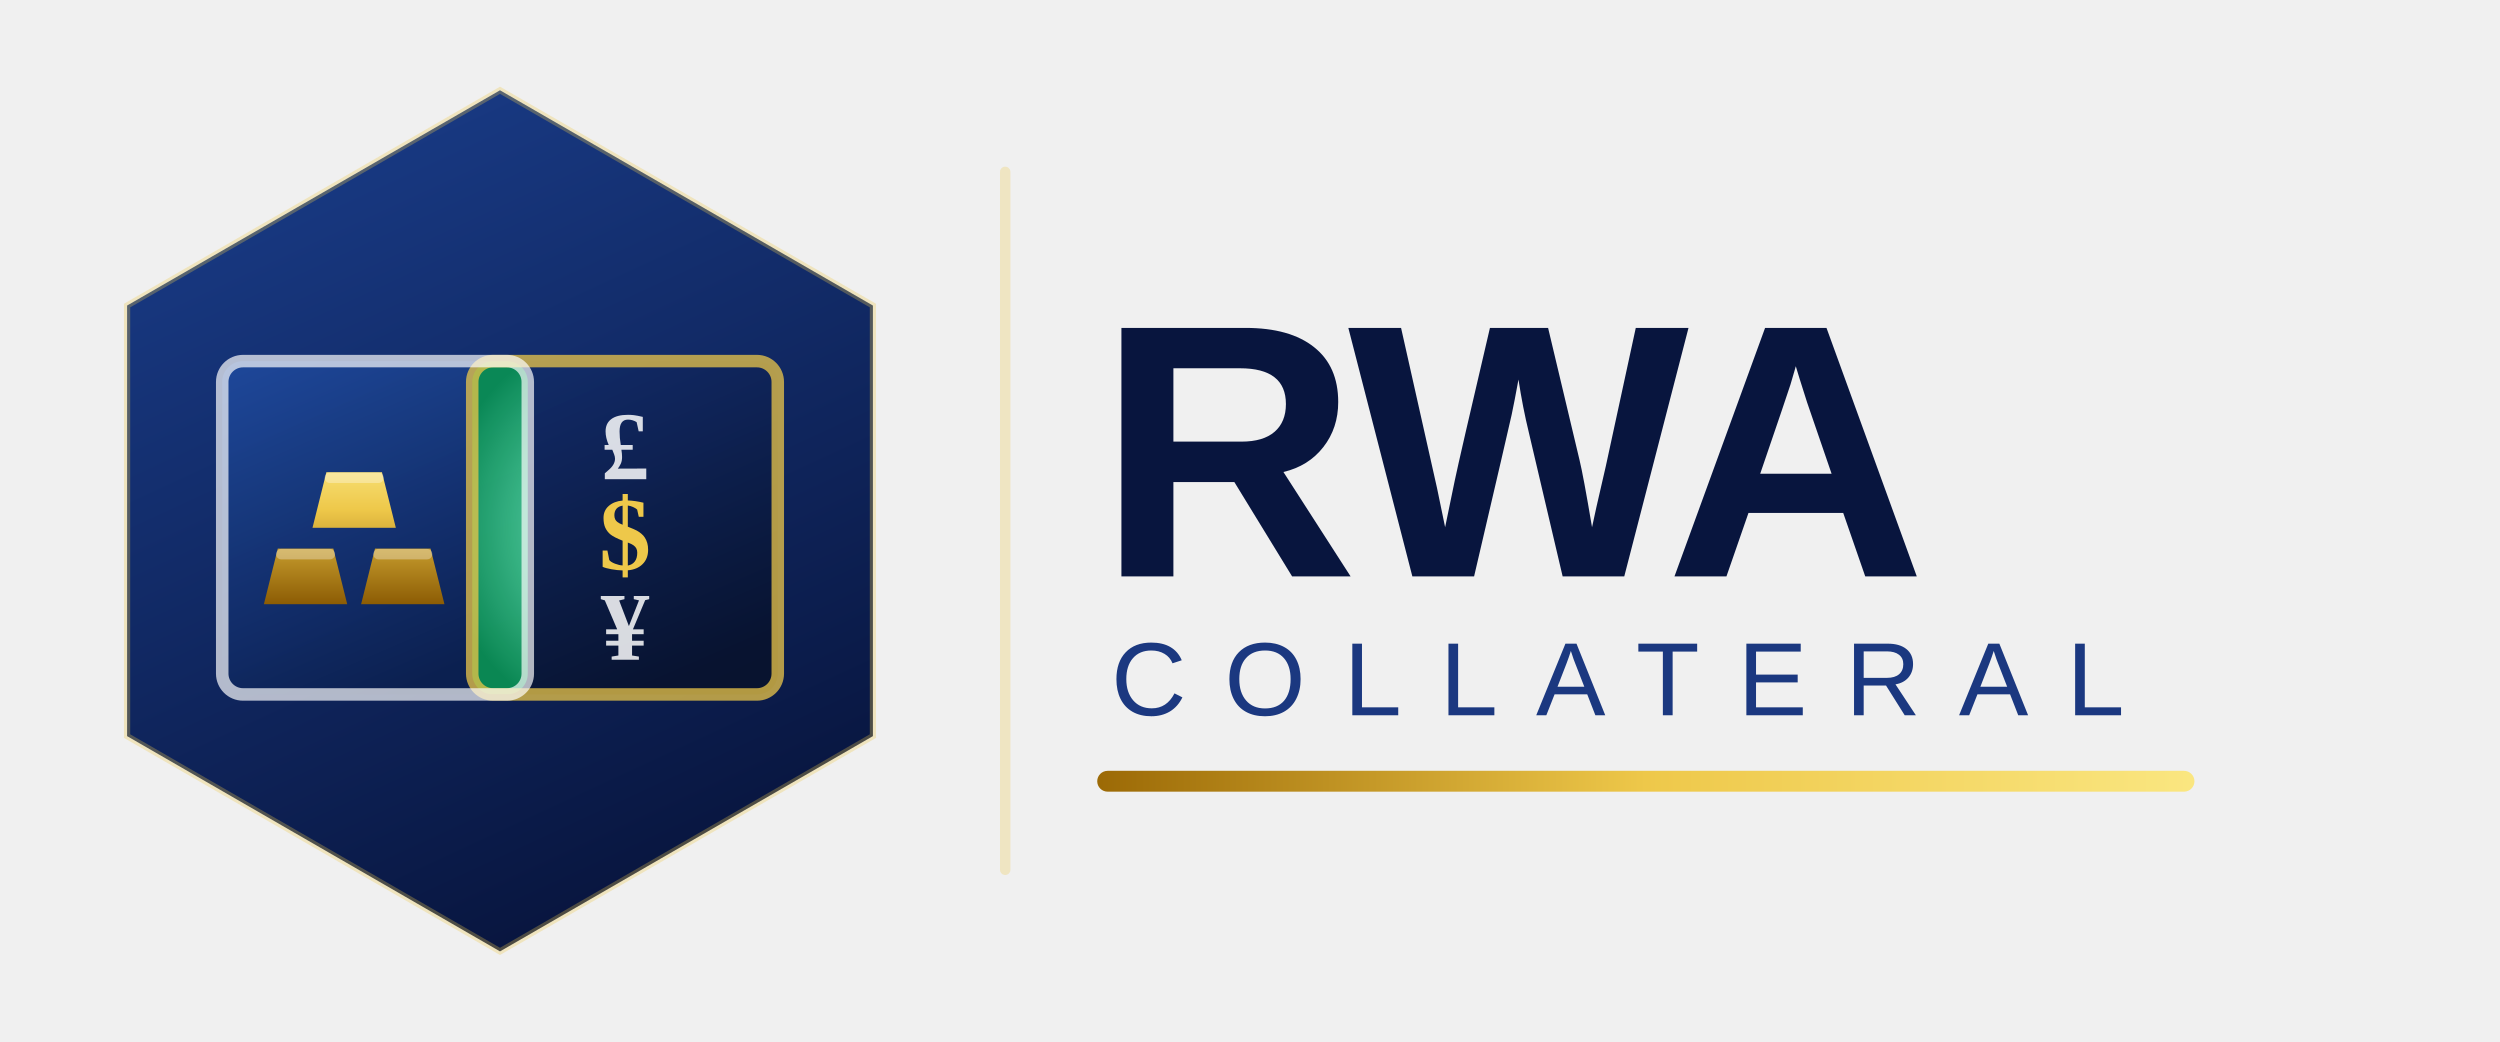
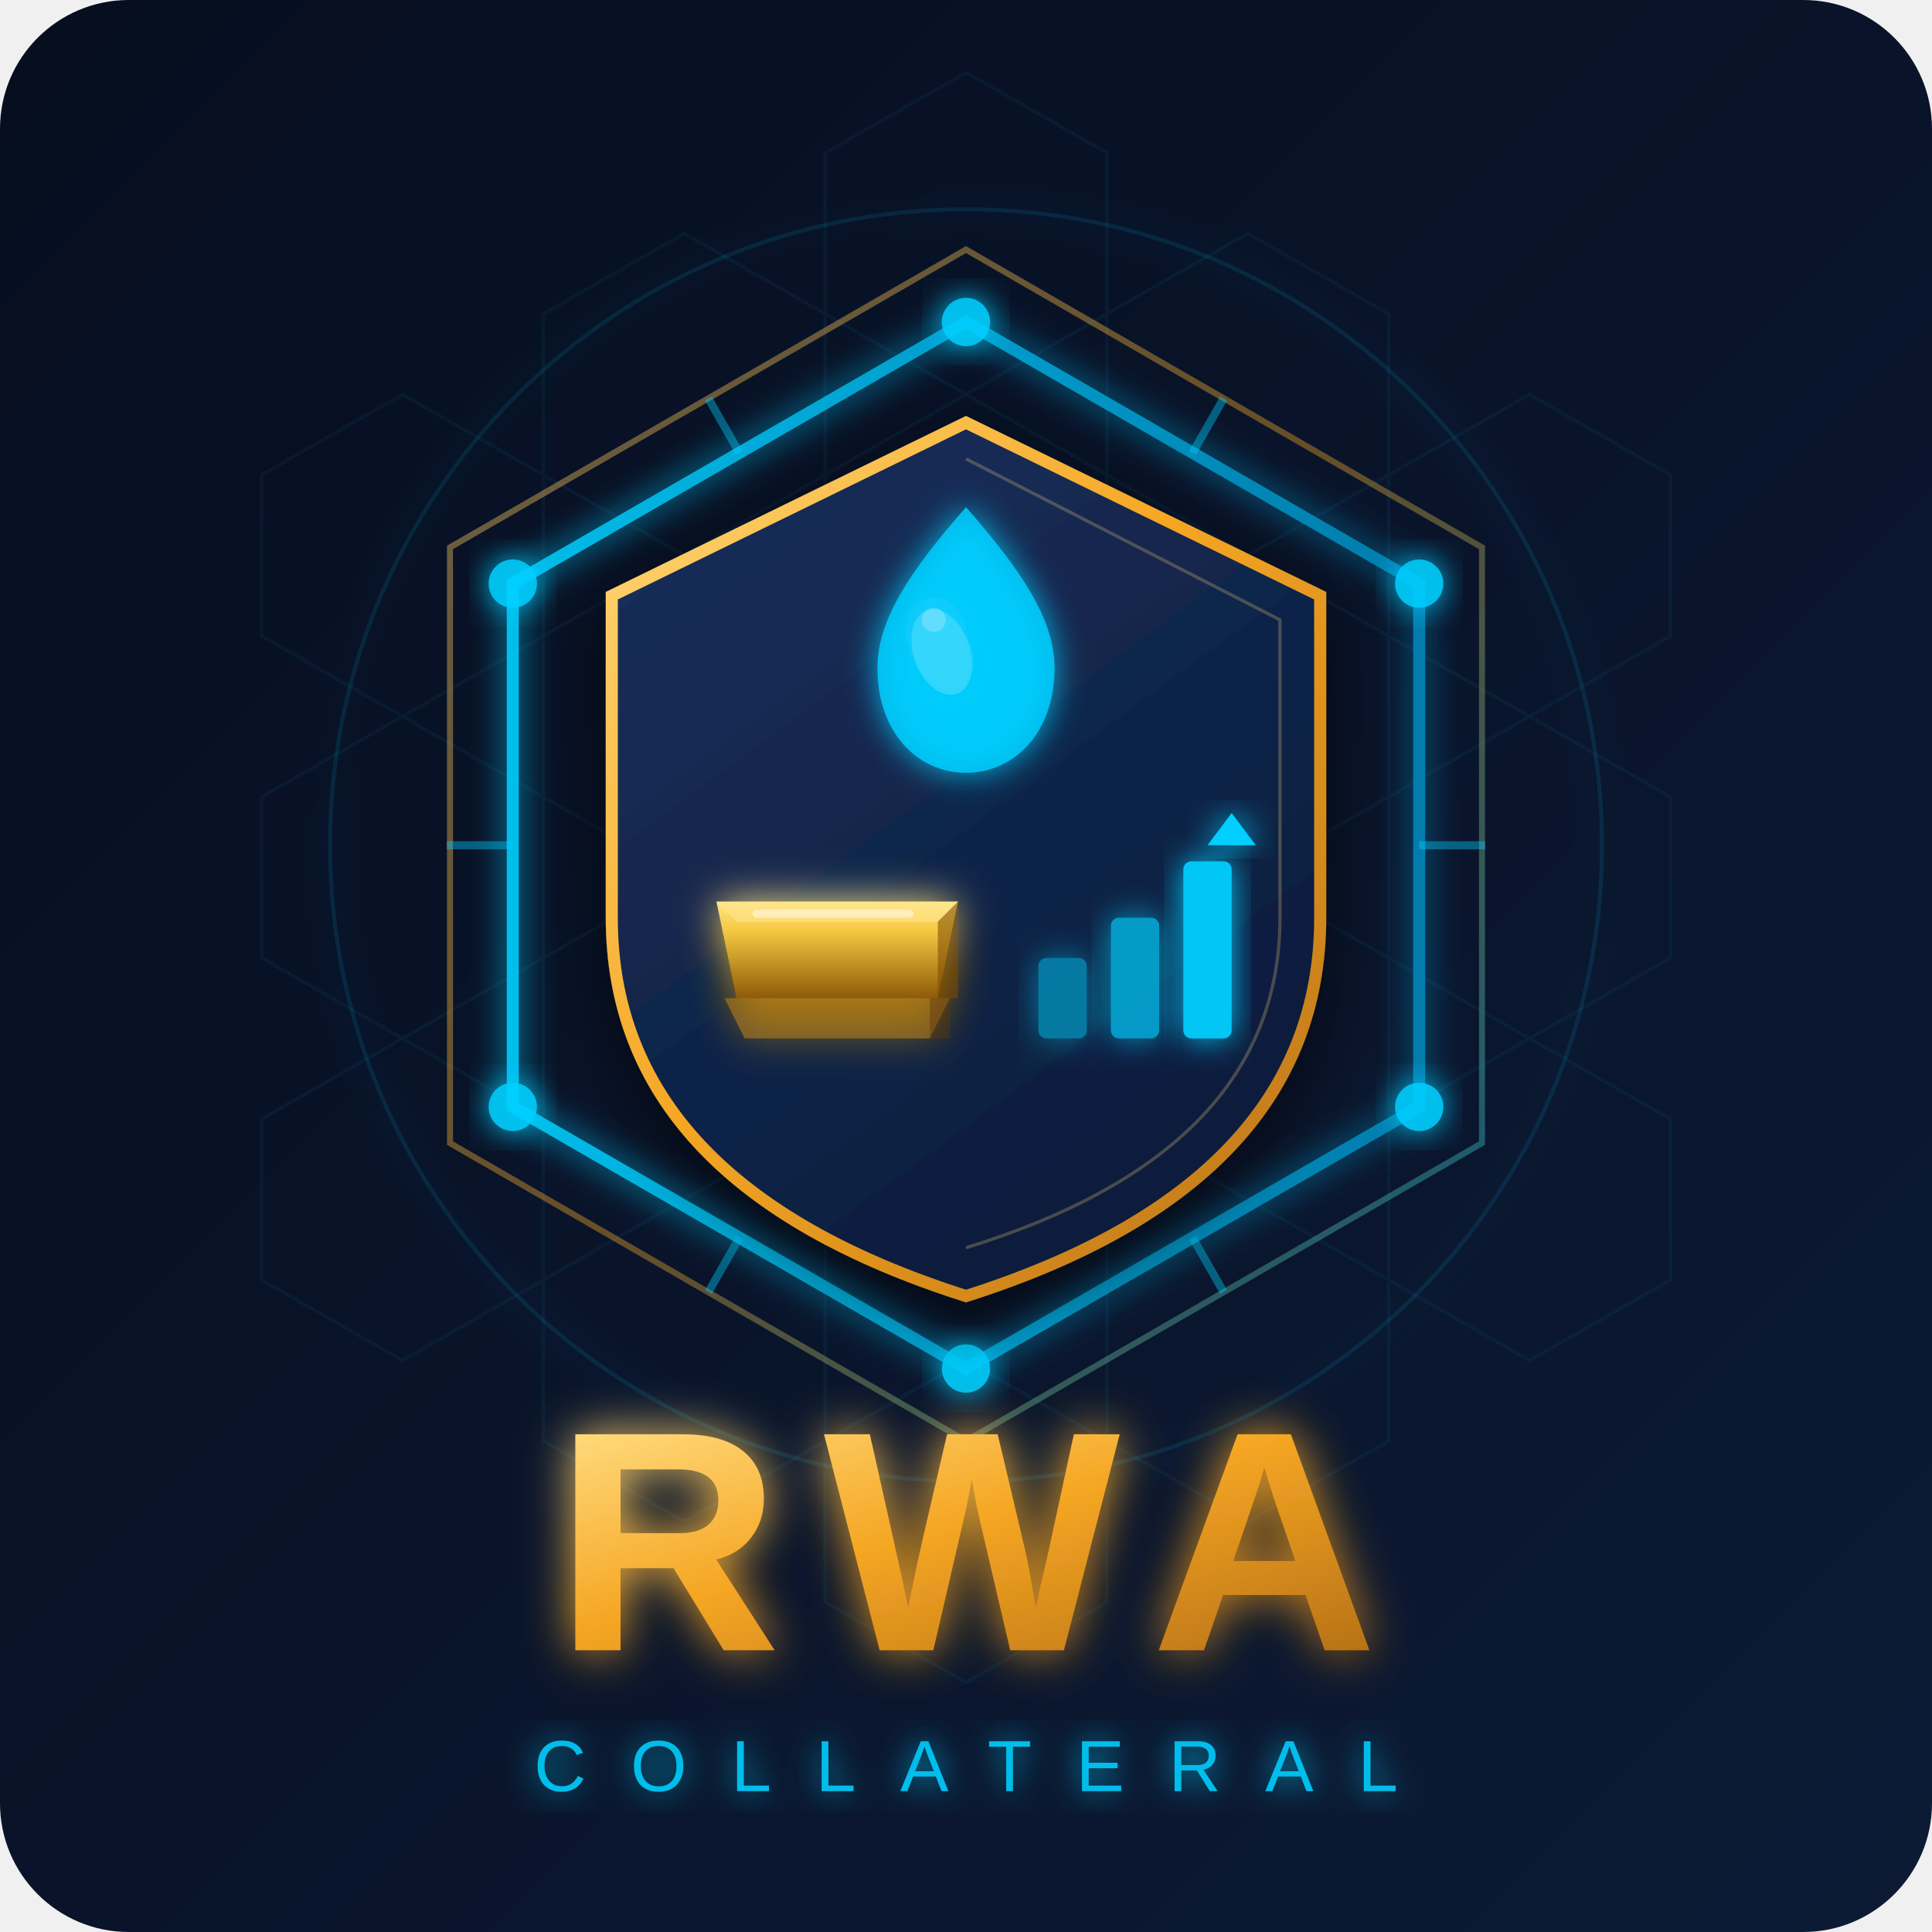
- <svg xmlns="http://www.w3.org/2000/svg" viewBox="0 0 360 150" width="360" height="150" role="img" aria-label="RWA Collateral Logo">
+ <svg xmlns="http://www.w3.org/2000/svg" viewBox="0 0 480 480" width="480" height="480">
  <defs>
-     <linearGradient id="hexBg" x1="15%" y1="0%" x2="55%" y2="100%">
-       <stop offset="0%" stop-color="#1A3D8A" />
-       <stop offset="100%" stop-color="#08153E" />
+     <linearGradient id="bgGrad" x1="0%" y1="0%" x2="100%" y2="100%">
+       <stop offset="0%" stop-color="#060E1F" />
+       <stop offset="100%" stop-color="#0C1A35" />
    </linearGradient>
-     <linearGradient id="lSq" x1="15%" y1="0%" x2="55%" y2="100%">
-       <stop offset="0%" stop-color="#1E4799" stop-opacity="0.94" />
-       <stop offset="100%" stop-color="#0B2050" stop-opacity="0.94" />
+     <linearGradient id="goldGrad" x1="0%" y1="0%" x2="100%" y2="100%">
+       <stop offset="0%" stop-color="#FFD97A" />
+       <stop offset="45%" stop-color="#F5A623" />
+       <stop offset="100%" stop-color="#B87217" />
    </linearGradient>
-     <linearGradient id="rSq" x1="15%" y1="0%" x2="55%" y2="100%">
-       <stop offset="0%" stop-color="#122C6A" stop-opacity="0.94" />
-       <stop offset="100%" stop-color="#07122E" stop-opacity="0.94" />
+     <linearGradient id="goldBarFace" x1="0%" y1="0%" x2="0%" y2="100%">
+       <stop offset="0%" stop-color="#FFE58A" />
+       <stop offset="30%" stop-color="#F5C842" />
+       <stop offset="100%" stop-color="#8C5A06" />
    </linearGradient>
-     <linearGradient id="gBar" x1="0" y1="66" x2="0" y2="87" gradientUnits="userSpaceOnUse">
-       <stop offset="0%" stop-color="#FAE680" />
-       <stop offset="35%" stop-color="#EEC84A" />
-       <stop offset="100%" stop-color="#8C5C04" />
+     <linearGradient id="tealGrad" x1="0%" y1="0%" x2="100%" y2="0%">
+       <stop offset="0%" stop-color="#00CFFF" />
+       <stop offset="100%" stop-color="#0088BB" />
    </linearGradient>
-     <radialGradient id="gZone" cx="50%" cy="50%" r="60%">
-       <stop offset="0%" stop-color="#80FFD0" />
-       <stop offset="100%" stop-color="#0A8F55" />
-     </radialGradient>
-     <linearGradient id="gH" x1="0%" y1="0%" x2="100%" y2="0%">
-       <stop offset="0%" stop-color="#9C6A06" />
-       <stop offset="50%" stop-color="#EEC84A" />
-       <stop offset="100%" stop-color="#FAE680" />
+     <linearGradient id="shieldFace" x1="20%" y1="0%" x2="80%" y2="100%">
+       <stop offset="0%" stop-color="#172E5A" />
+       <stop offset="100%" stop-color="#0A1A38" />
    </linearGradient>
-     <clipPath id="lSqClip">
-       <rect x="32" y="52" width="44" height="48" rx="3" />
-     </clipPath>
+     <linearGradient id="outerRingGrad" x1="0%" y1="0%" x2="100%" y2="100%">
+       <stop offset="0%" stop-color="#FFD97A" />
+       <stop offset="50%" stop-color="#F5A623" />
+       <stop offset="100%" stop-color="#00CFFF" />
+     </linearGradient>
+     <filter id="glowBlue" x="-40%" y="-40%" width="180%" height="180%">
+       <feGaussianBlur stdDeviation="4" result="blur" />
+       <feMerge>
+         <feMergeNode in="blur" />
+         <feMergeNode in="SourceGraphic" />
+       </feMerge>
+     </filter>
+     <filter id="glowGold" x="-40%" y="-40%" width="180%" height="180%">
+       <feGaussianBlur stdDeviation="5" result="blur" />
+       <feMerge>
+         <feMergeNode in="blur" />
+         <feMergeNode in="SourceGraphic" />
+       </feMerge>
+     </filter>
+     <filter id="textGlow" x="-10%" y="-30%" width="120%" height="160%">
+       <feGaussianBlur stdDeviation="6" result="blur" />
+       <feMerge>
+         <feMergeNode in="blur" />
+         <feMergeNode in="SourceGraphic" />
+       </feMerge>
+     </filter>
+     <filter id="shieldShadow" x="-15%" y="-15%" width="130%" height="130%">
+       <feDropShadow dx="0" dy="4" stdDeviation="8" flood-color="#000" flood-opacity="0.6" />
+     </filter>
  </defs>
-   <polygon points="72,13 125.7,44 125.7,106 72,137 18.3,106 18.3,44" fill="url(#hexBg)" />
-   <polygon points="72,13 125.7,44 125.7,106 72,137 18.3,106 18.3,44" fill="none" stroke="#EEC84A" stroke-width="0.9" opacity="0.30" />
-   <rect x="32" y="52" width="44" height="48" rx="3" fill="url(#lSq)" />
-   <rect x="68" y="52" width="44" height="48" rx="3" fill="url(#rSq)" />
-   <rect x="68" y="52" width="44" height="48" rx="3" fill="url(#gZone)" clip-path="url(#lSqClip)" opacity="0.93" />
-   <polygon points="45,76 57,76 55,68 47,68" fill="url(#gBar)" />
-   <line x1="47.5" y1="68.8" x2="54.5" y2="68.8" stroke="white" stroke-width="1.5" stroke-opacity="0.32" stroke-linecap="round" />
-   <polygon points="38,87 50,87 48,79 40,79" fill="url(#gBar)" />
-   <line x1="40.5" y1="79.8" x2="47.5" y2="79.8" stroke="white" stroke-width="1.5" stroke-opacity="0.32" stroke-linecap="round" />
-   <polygon points="52,87 64,87 62,79 54,79" fill="url(#gBar)" />
-   <line x1="54.5" y1="79.8" x2="61.5" y2="79.8" stroke="white" stroke-width="1.5" stroke-opacity="0.32" stroke-linecap="round" />
-   <text x="90" y="69" text-anchor="middle" font-family="Georgia, 'Times New Roman', serif" font-weight="700" font-size="14" fill="white" opacity="0.84">£</text>
-   <text x="90" y="82" text-anchor="middle" font-family="Georgia, 'Times New Roman', serif" font-weight="700" font-size="15" fill="#EEC84A">$</text>
-   <text x="90" y="95" text-anchor="middle" font-family="Georgia, 'Times New Roman', serif" font-weight="700" font-size="14" fill="white" opacity="0.84">¥</text>
-   <rect x="68" y="52" width="44" height="48" rx="3" fill="none" stroke="#EEC84A" stroke-width="1.8" stroke-opacity="0.74" />
-   <rect x="32" y="52" width="44" height="48" rx="3" fill="none" stroke="white" stroke-width="1.8" stroke-opacity="0.68" />
-   <rect x="144" y="24" width="1.5" height="102" fill="#EEC84A" opacity="0.28" rx="0.75" />
-   <text x="158" y="83" font-family="'Arial Black', 'Helvetica Neue', Arial, sans-serif" font-weight="900" font-size="52" fill="#08153E" letter-spacing="-0.5">RWA</text>
-   <text x="160" y="103" font-family="Arial, Helvetica, sans-serif" font-weight="400" font-size="15" fill="#1B3880" letter-spacing="5.5">COLLATERAL</text>
-   <rect x="158" y="111" width="158" height="3" fill="url(#gH)" rx="1.5" />
+   <rect width="480" height="480" rx="32" fill="url(#bgGrad)" />
+   <g opacity="0.055" stroke="#00CFFF" stroke-width="0.8" fill="none">
+     <polygon points="240,18 275,38 275,78 240,98 205,78 205,38" />
+     <polygon points="170,58 205,78 205,118 170,138 135,118 135,78" />
+     <polygon points="310,58 345,78 345,118 310,138 275,118 275,78" />
+     <polygon points="240,98 275,118 275,158 240,178 205,158 205,118" />
+     <polygon points="170,138 205,158 205,198 170,218 135,198 135,158" />
+     <polygon points="310,138 345,158 345,198 310,218 275,198 275,158" />
+     <polygon points="240,178 275,198 275,238 240,258 205,238 205,198" />
+     <polygon points="170,218 205,238 205,278 170,298 135,278 135,238" />
+     <polygon points="310,218 345,238 345,278 310,298 275,278 275,238" />
+     <polygon points="240,258 275,278 275,318 240,338 205,318 205,278" />
+     <polygon points="100,98 135,118 135,158 100,178 65,158 65,118" />
+     <polygon points="380,98 415,118 415,158 380,178 345,158 345,118" />
+     <polygon points="100,178 135,198 135,238 100,258 65,238 65,198" />
+     <polygon points="380,178 415,198 415,238 380,258 345,238 345,198" />
+     <polygon points="100,258 135,278 135,318 100,338 65,318 65,278" />
+     <polygon points="380,258 415,278 415,318 380,338 345,318 345,278" />
+     <polygon points="170,298 205,318 205,358 170,378 135,358 135,318" />
+     <polygon points="310,298 345,318 345,358 310,378 275,358 275,318" />
+     <polygon points="240,338 275,358 275,398 240,418 205,398 205,358" />
+   </g>
+   <g transform="translate(240, 210)">
+     <circle cx="0" cy="0" r="158" fill="none" stroke="#00CFFF" stroke-width="1" opacity="0.12" filter="url(#glowBlue)" />
+     <polygon points="0,-148 128.2,-74 128.2,74 0,148 -128.2,74 -128.2,-74" fill="none" stroke="url(#outerRingGrad)" stroke-width="1.5" opacity="0.4" />
+     <polygon points="0,-130 112.6,-65 112.6,65 0,130 -112.6,65 -112.6,-65" fill="none" stroke="url(#tealGrad)" stroke-width="3" opacity="0.9" filter="url(#glowBlue)" />
+     <circle cx="0" cy="-130" r="6" fill="#00CFFF" opacity="0.9" filter="url(#glowBlue)" />
+     <circle cx="112.6" cy="-65" r="6" fill="#00CFFF" opacity="0.9" filter="url(#glowBlue)" />
+     <circle cx="112.6" cy="65" r="6" fill="#00CFFF" opacity="0.9" filter="url(#glowBlue)" />
+     <circle cx="0" cy="130" r="6" fill="#00CFFF" opacity="0.9" filter="url(#glowBlue)" />
+     <circle cx="-112.6" cy="65" r="6" fill="#00CFFF" opacity="0.9" filter="url(#glowBlue)" />
+     <circle cx="-112.6" cy="-65" r="6" fill="#00CFFF" opacity="0.9" filter="url(#glowBlue)" />
+     <g stroke="#00CFFF" stroke-width="2" opacity="0.4">
+       <line x1="56.3" y1="-97.5" x2="64" y2="-111" />
+       <line x1="112.6" y1="0" x2="129" y2="0" />
+       <line x1="56.3" y1="97.5" x2="64" y2="111" />
+       <line x1="-56.3" y1="97.5" x2="-64" y2="111" />
+       <line x1="-112.6" y1="0" x2="-129" y2="0" />
+       <line x1="-56.3" y1="-97.5" x2="-64" y2="-111" />
+     </g>
+     <path d="M0,-105 L88,-62 L88,18 Q88,84 0,112 Q-88,84 -88,18 L-88,-62 Z" fill="url(#shieldFace)" stroke="url(#goldGrad)" stroke-width="3" filter="url(#shieldShadow)" />
+     <path d="M0,-96 L78,-56 L78,18 Q78,76 0,100" fill="none" stroke="#FFD97A" stroke-width="0.8" opacity="0.25" />
+     <g transform="translate(-32, 26)" filter="url(#glowGold)">
+       <polygon points="-30,-12 30,-12 25,12 -25,12" fill="url(#goldBarFace)" />
+       <polygon points="-30,-12 30,-12 25,-7 -25,-7" fill="#FFE890" opacity="0.5" />
+       <polygon points="25,-7 30,-12 30,12 25,12" fill="#7A4800" opacity="0.55" />
+       <line x1="-20" y1="-9" x2="18" y2="-9" stroke="white" stroke-width="2" stroke-opacity="0.45" stroke-linecap="round" />
+       <polygon points="-28,12 28,12 23,22 -23,22" fill="#C88A10" opacity="0.5" />
+       <polygon points="23,12 28,12 28,22 23,22" fill="#5A3300" opacity="0.4" />
+     </g>
+     <g transform="translate(0,-52)" filter="url(#glowBlue)">
+       <path d="M0,-32 C14,-16 22,-4 22,8 C22,24 12,34 0,34 C-12,34 -22,24 -22,8 C-22,-4 -14,-16 0,-32 Z" fill="#00CFFF" opacity="0.85" />
+       <ellipse cx="-6" cy="4" rx="7" ry="11" fill="white" opacity="0.18" transform="rotate(-20,-6,4)" />
+       <circle cx="-8" cy="-4" r="3" fill="white" opacity="0.22" />
+     </g>
+     <g transform="translate(46, 16)">
+       <rect x="-28" y="12" width="12" height="20" rx="2" fill="#00CFFF" opacity="0.5" filter="url(#glowBlue)" />
+       <rect x="-10" y="2" width="12" height="30" rx="2" fill="#00CFFF" opacity="0.7" filter="url(#glowBlue)" />
+       <rect x="8" y="-12" width="12" height="44" rx="2" fill="#00CFFF" opacity="0.95" filter="url(#glowBlue)" />
+       <polygon points="14,-16 20,-24 26,-16" fill="#00CFFF" filter="url(#glowBlue)" />
+     </g>
+   </g>
+   <line x1="80" y1="355" x2="400" y2="355" stroke="url(#goldGrad)" stroke-width="1" opacity="0.35" />
+   <text x="240" y="410" text-anchor="middle" font-family="'Arial Black', 'Impact', 'Helvetica Neue', Arial, sans-serif" font-weight="900" font-size="78" letter-spacing="12" fill="url(#goldGrad)" filter="url(#textGlow)">RWA</text>
+   <text x="240" y="445" text-anchor="middle" font-family="'Helvetica Neue', Arial, sans-serif" font-weight="300" font-size="18" letter-spacing="11" fill="#00CFFF" opacity="0.9" filter="url(#glowBlue)">COLLATERAL</text>
+   <line x1="80" y1="458" x2="400" y2="458" stroke="url(#tealGrad)" stroke-width="0.8" opacity="0.3" />
</svg>
